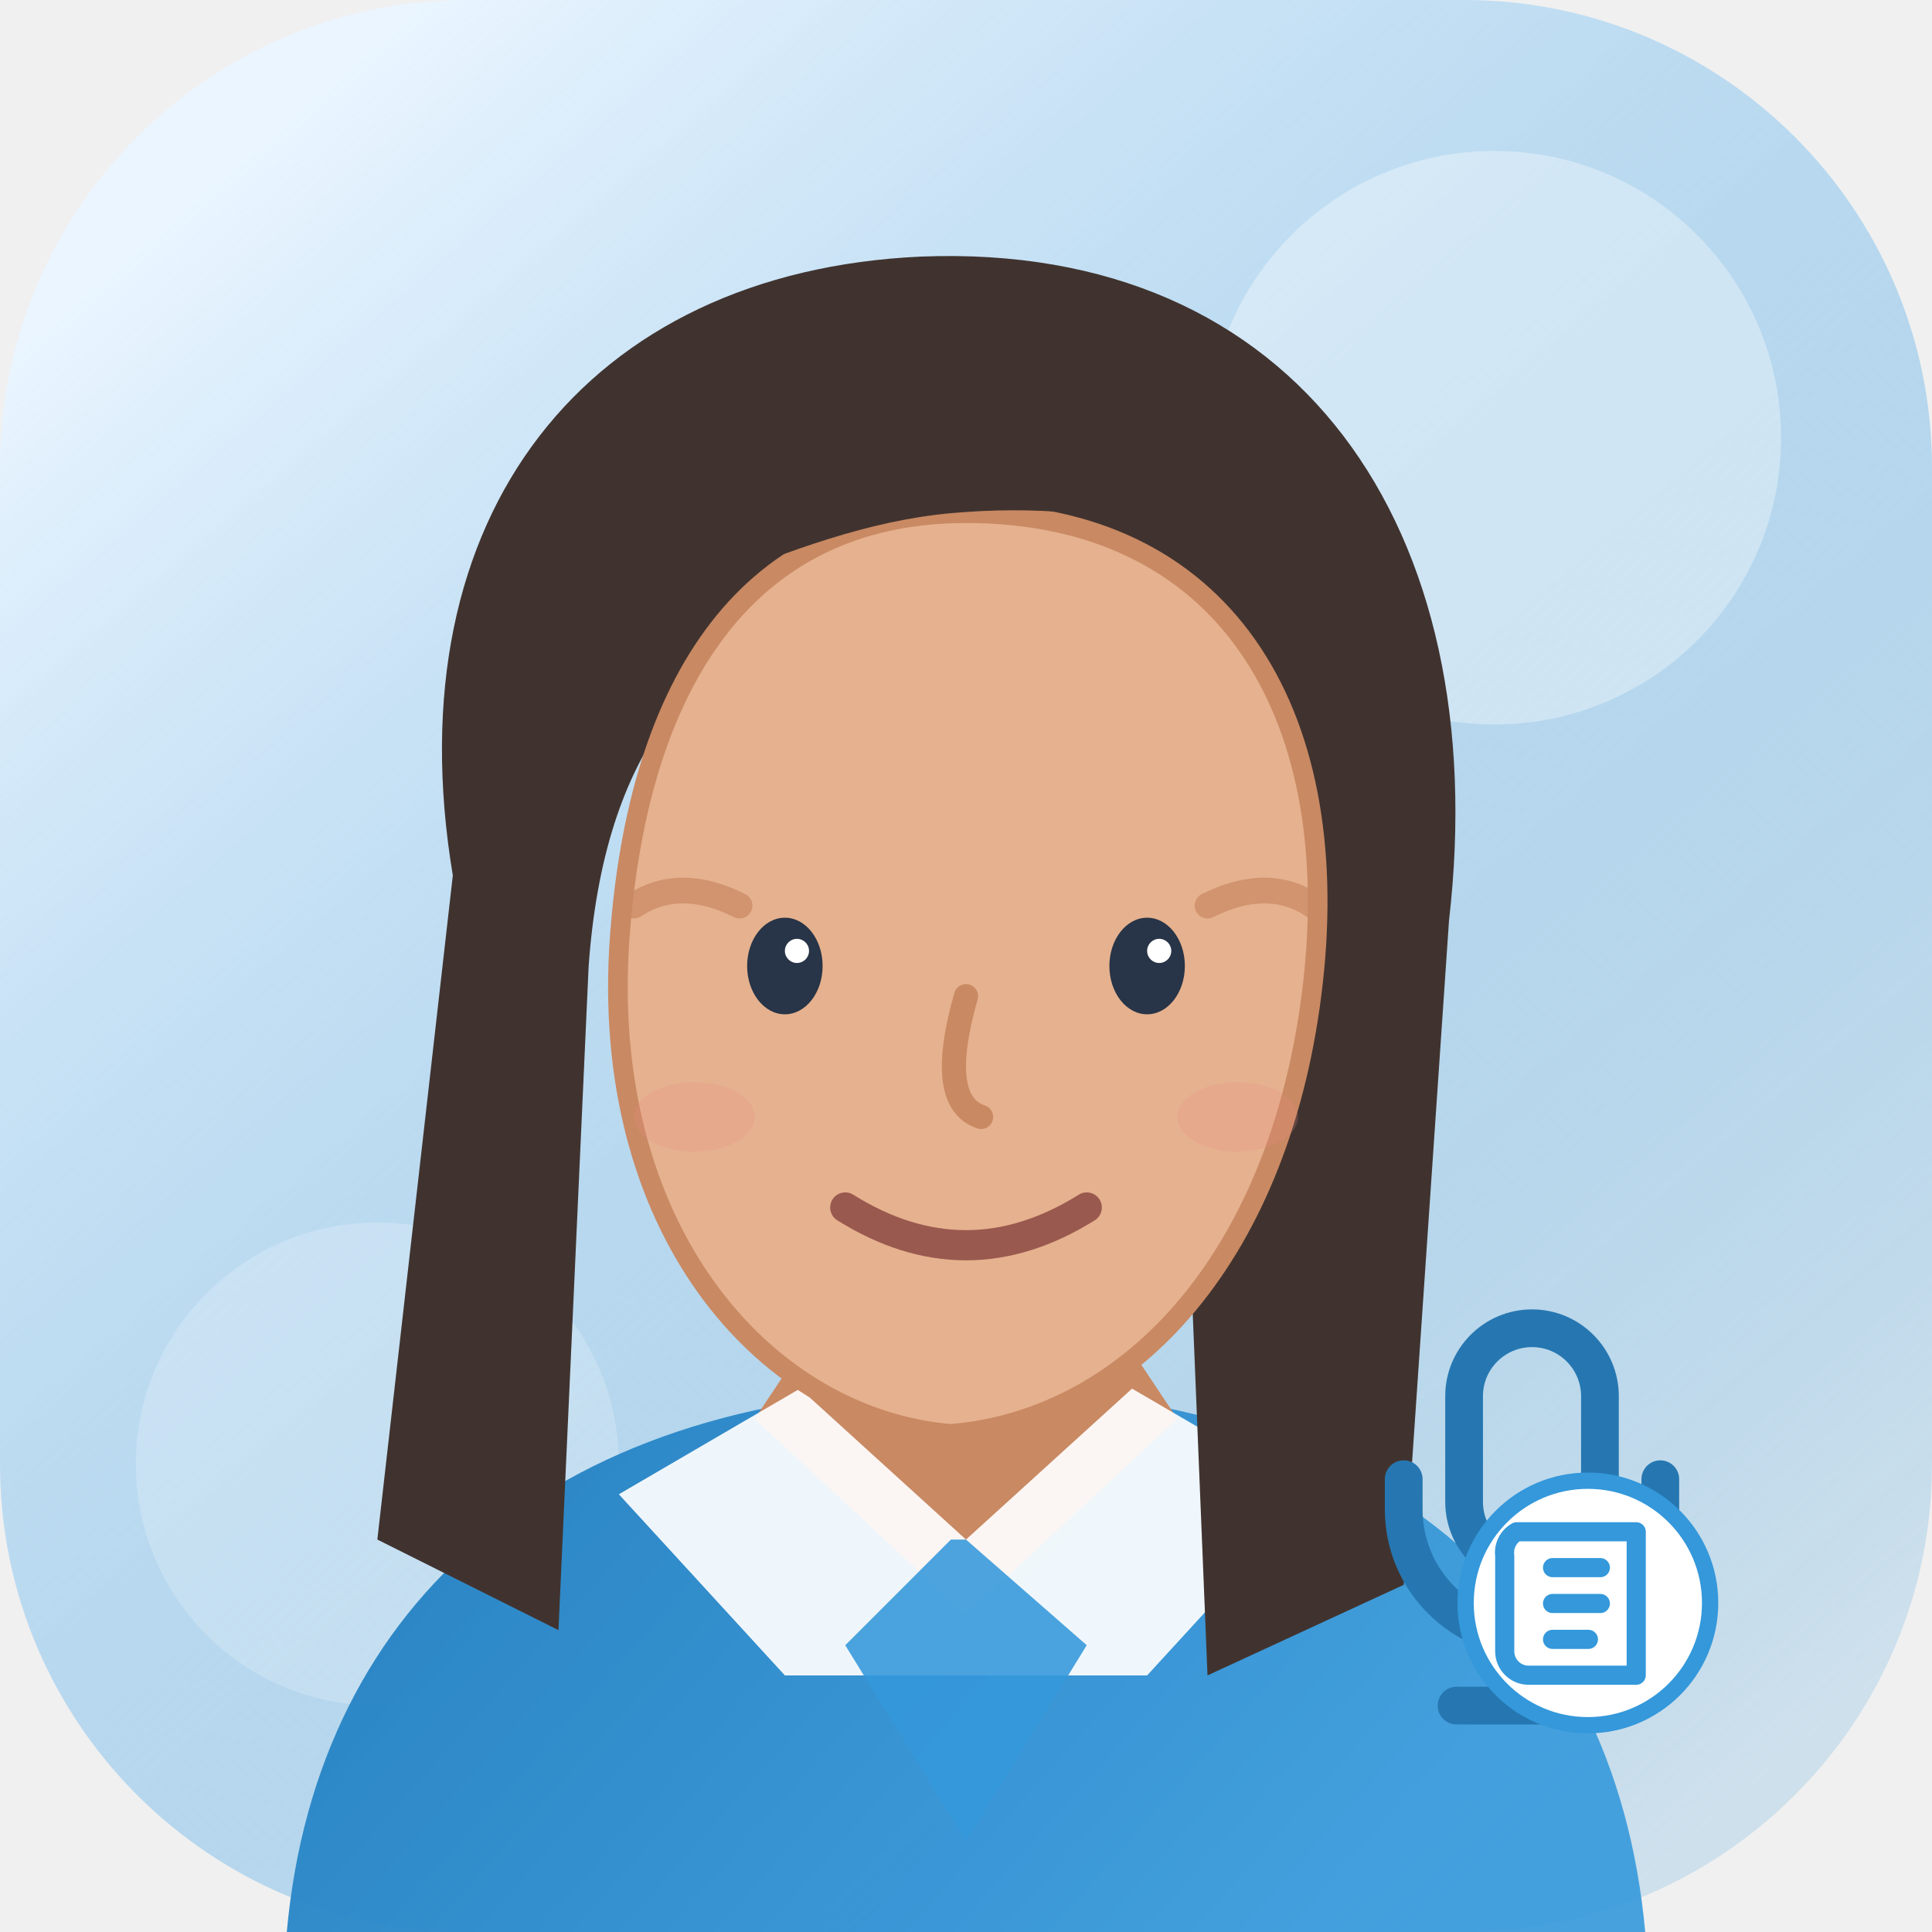
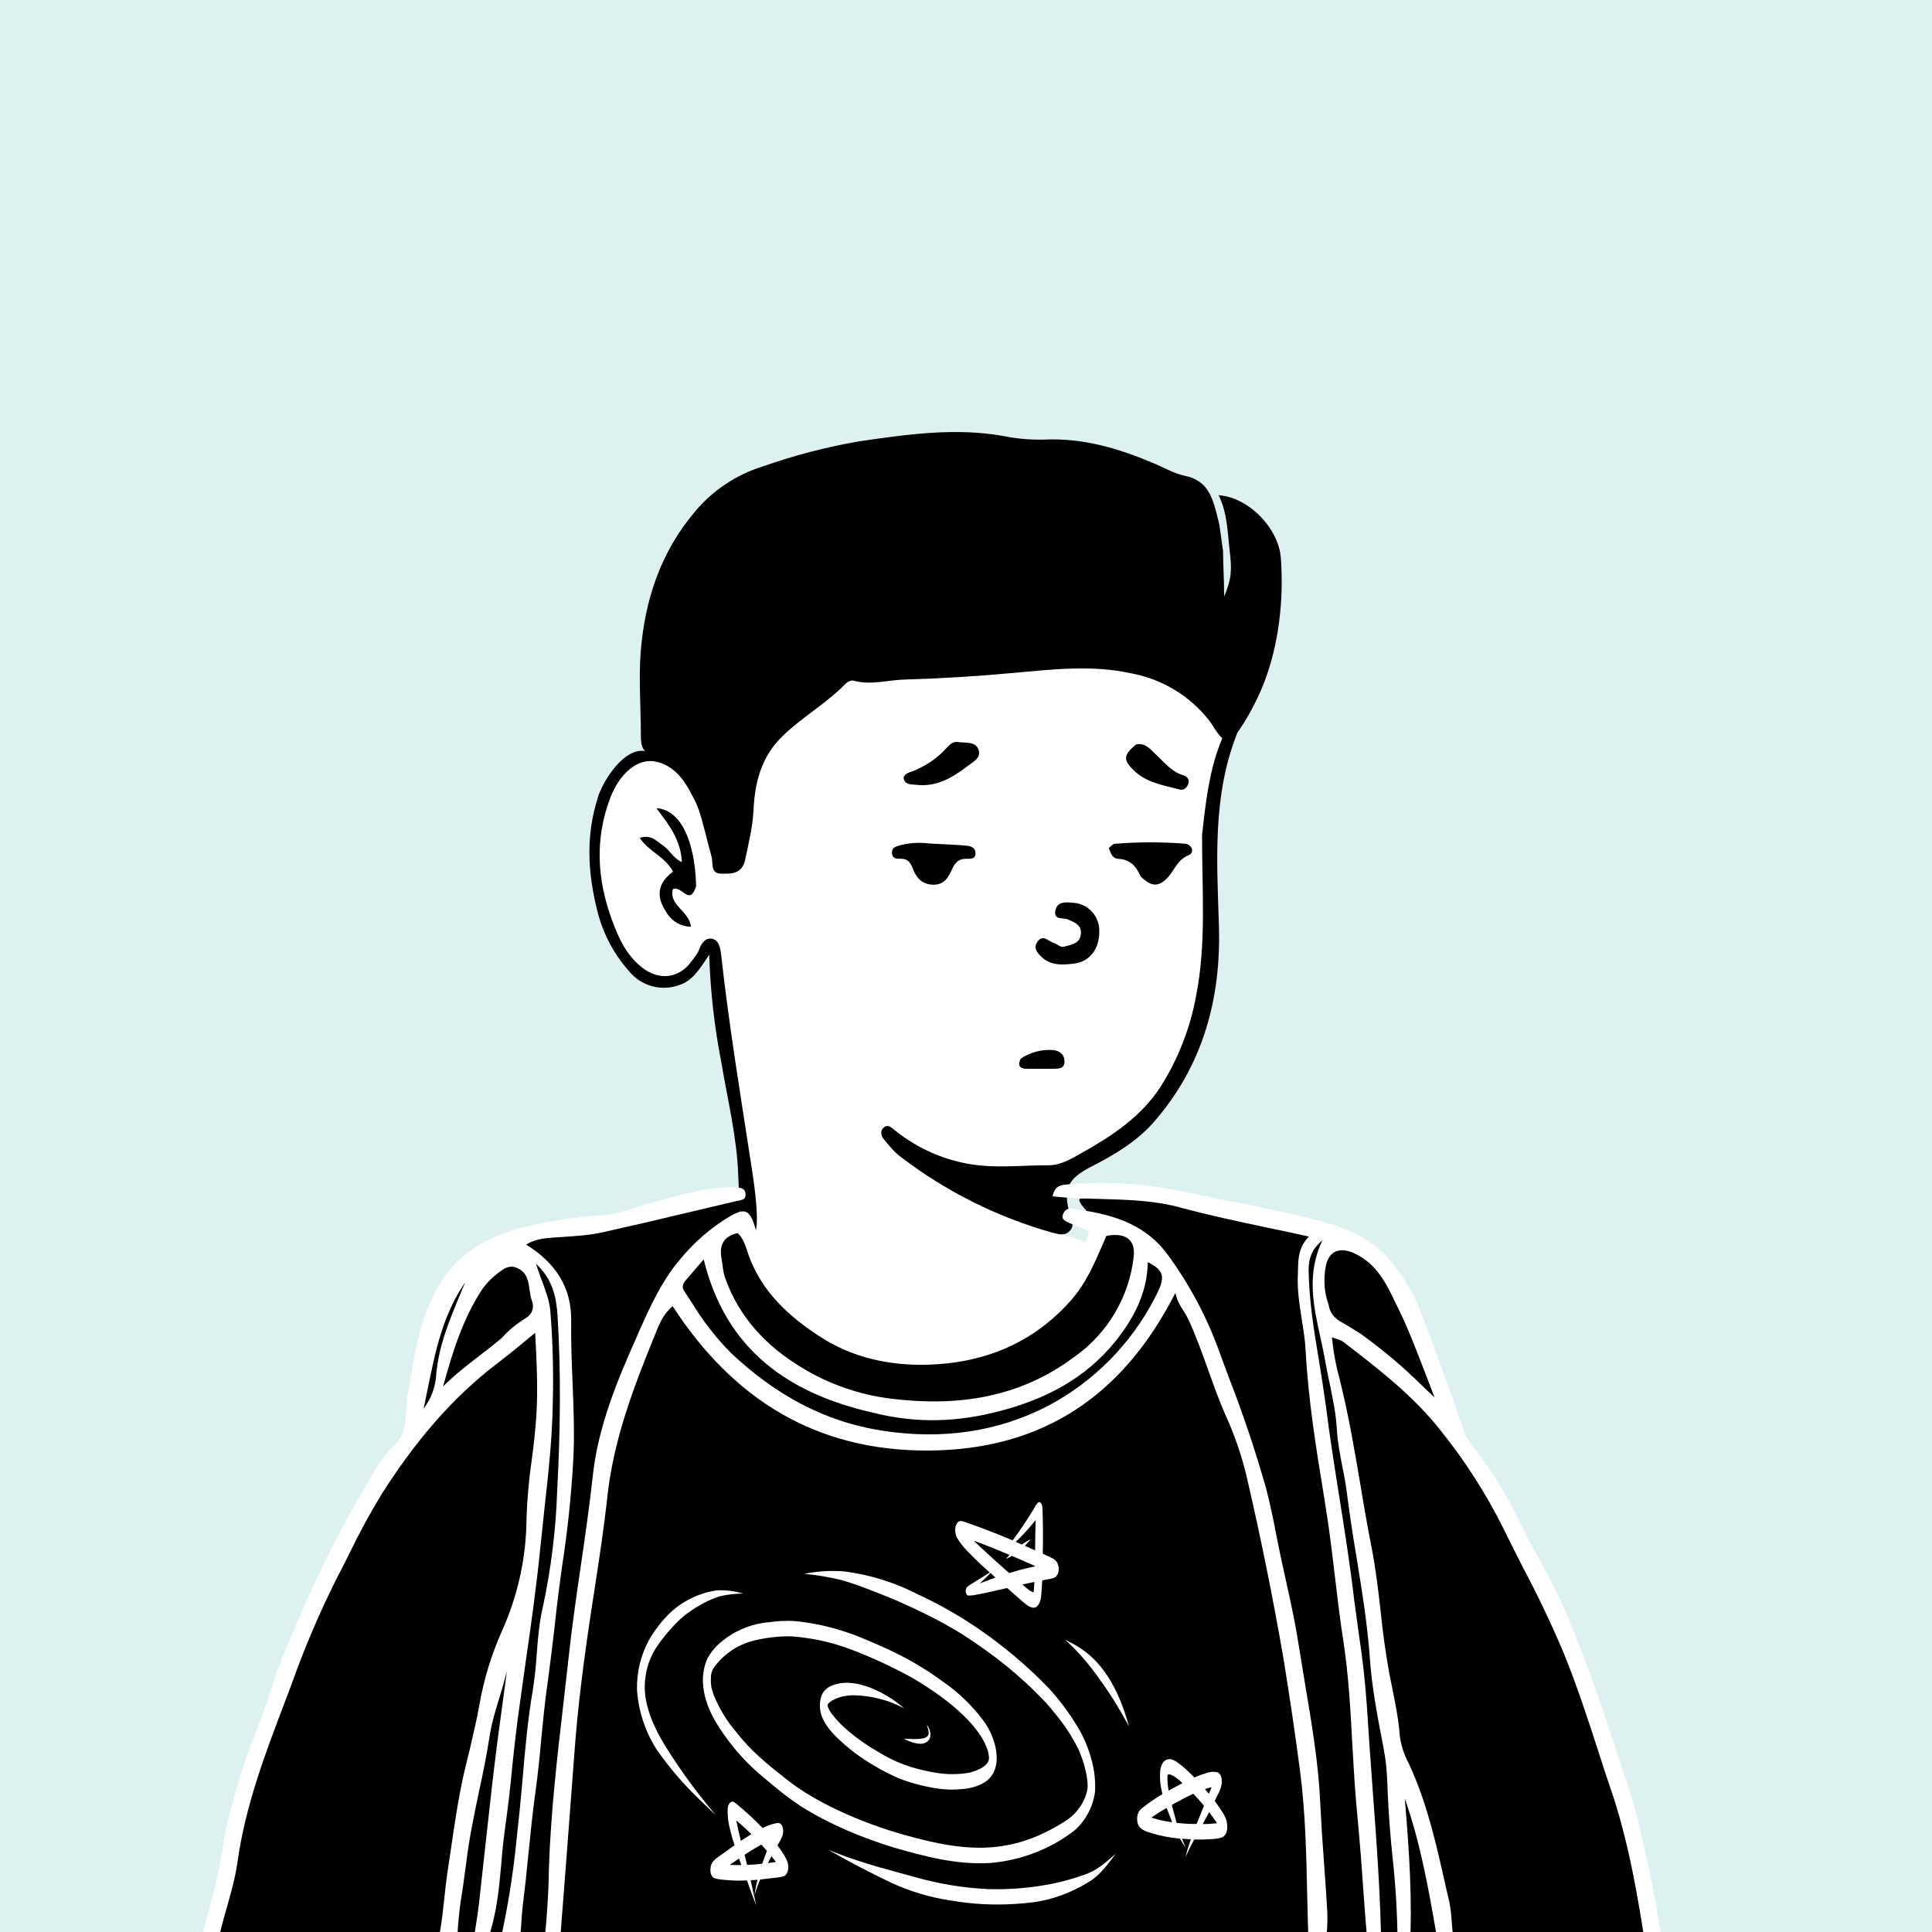
- <svg xmlns="http://www.w3.org/2000/svg" viewBox="0 0 128 128" role="img" aria-label="news-trend">
+ <svg xmlns="http://www.w3.org/2000/svg" viewBox="0 0 1744 1744" fill="none" shape-rendering="auto" aria-hidden="true">
  <defs>
-     <linearGradient id="bg" x1="16" y1="10" x2="112" y2="122" gradientUnits="userSpaceOnUse">
-       <stop stop-color="#EAF5FF" />
-       <stop offset="1" stop-color="#3498DB" stop-opacity=".18" />
-     </linearGradient>
-     <linearGradient id="coat" x1="42" y1="86" x2="87" y2="126" gradientUnits="userSpaceOnUse">
-       <stop stop-color="#2C86C5" />
-       <stop offset="1" stop-color="#3498DB" stop-opacity=".9" />
-     </linearGradient>
+     <g id="head-variant01-734dc74c">
+       <path d="M553 723.7c-99 297-363.7 388.6-503.6 19.8-19.3-50.7 31-69.5 66.2-91.9 24.1-15.3 36.8-28.5 35.3-42.2C144 545 114 365.6 114 365.6l-3-5.8s.7-1.6-2.2 1.2c-3 3-9.9 34.2-37 34.2-24.5 0-49.2-10.9-61-86.3C6.3 281.6 8.7 210 39 197c12.5-5.3 24-7.2 35.2-.8s-13-22 112-126C267.5 2.4 395.8-7.5 447.6 4S551 40.8 574 94.5c27.8 65-25.9 114.3-14 262.5-2.2 53.6.8 171.2-146.6 210.6-28 7.5-19.3 48.4 22.7 58.4 67 21 117 72.3 117 97.9" fill="#ffffff" />
+       <path d="M7.6 228.9c5.2-16.1 23.7-44.7 42.2-42C71.7 185 83.8 198 94 213a140 140 0 0 1 22.4 61.5c.5 3.7 1 7.6-1.2 11.3-4.5.6-4.9-3-5-5.6-.5-20.7-9.7-38.7-18.9-56.1-6.6-12.5-16.2-24.6-31.4-27.6-17.2-3.5-33 12-40.8 32.2-14.5 37.6-12 74.6 1.4 111 5.8 15.9 13.1 32.1 27.8 43.2 14.8 11.3 32.7 9.3 43.6-5.7 2.5-3.4 5.6-6.7 7-10.6 2.1-5.7 5.4-11 11.3-10.3 6.8 1 8 8.3 8.7 14C126.2 436 137 501 147 566c2.6 17.1 5.6 41.7 3.6 52.1-.7 3.7 0 7-4.5 7.8-4.9.7-7-2.1-7.7-6.5-2.3-17-3-23.6-4-49.6-1.2-34.3-9.6-68-15.3-102a604 604 0 0 1-10.9-97c-8.5 12.7-14.8 23.3-26.5 27.2a40.5 40.5 0 0 1-46.1-12.6 128 128 0 0 1-28.8-55.8c-8.4-34-9.9-67.1.9-100.6m572.7-71.5c6.5 4.4 5.7 10 3.7 15.2-21.6 55.7-17.6 113.8-15.8 171.6 2.1 66.4-14.5 126.8-58.7 177.5-15.4 17.6-35.8 29.8-56.5 40.3-21.4 11-25.9 20.1-19.2 43.6 1.3 4.7 4.4 9.6-.2 14.4s-9.8 3.1-15.4 1.7a406 406 0 0 1-137-68.3c-6-4.5-11-10.6-15.8-16.5-2.5-3-3-7.8.5-10.4 3.7-2.9 6.4.1 9.8 2.7A146 146 0 0 0 352 561c21 2.1 41.5-.2 62.3-.1 11.5 0 20.6-5.9 29.5-10.8 27.8-15.5 54.3-32.8 72.2-60.7a230 230 0 0 0 31.6-80.9c9.6-48 5.3-96.6 5.5-146.2 4.2-36.9 8.1-72.7 27.3-104.8M60.6 238.6c21 1 34.7 28 35.8 70.3-6 18.8-12.8-1-21 2.7-4 14.5 15.1 20 16.3 34-14-.6-21.1-9.3-25.9-19.8-5.5-12.2-1-22.2 9.7-29.9-6.7-13.4-21.7-18-30-30.5 10-3.5 15.1 2.9 21 6.8 5.9 4 9 11.3 17 15-.8-19.8-11.7-34-23-48.6" fill="#000000" />
+     </g>
+     <g id="clothesGraphic-galaxy-734dc74c">
+       <path d="m301.9 264.7-.5.1h.5" fill="#ffffff" />
+       <path d="M409.3 250q-4.5-15.2-13-28.5a217 217 0 0 0-24.8-32.8 410 410 0 0 0-64.7-54.4 371 371 0 0 0-53.1-30A199 199 0 0 0 187 83.5q-18-1.4-36 2.2 16.6 1.5 32.7 5.4c14.8 4 33.2 11.6 49.3 18.1 20.5 9 40.7 18.8 59.8 30.5 29.6 19 53.5 38 76.8 62.8 12.4 14.3 20.5 25 28.4 40.5q5.6 12.1 8 25.3c.8 6.1.7 5 .8 8.6v1.4l-.4 2.8v.1a44 44 0 0 1-19.2 27.3c-26.3 17-53 25.7-84.3 24.3-20.5-.8-41.7-6-58.8-10.7a385 385 0 0 1-61.8-22.6c-17-8-33.5-17.2-48.2-29-16.7-13.3-31.1-24.6-45-42.6a119 119 0 0 1-19.9-33l-.8-2.5c-1.6-5.4-1-2.5-1.7-8.3.2-3.5-.8-8 2.4-13.3a63 63 0 0 1 33.3-24c7.4-2.3 21.7-4.6 32.5-4.7 8-.1 16 1.2 23.9 2.4 15.7 2.8 28.7 6.9 44.7 13.5q22 9 42.9 20.4c29.1 16.6 63 42.2 70.4 67.4l.4 1.6v.2l.6 3.7v.3l-.2 1.7-.3 1.3c-1.5 4-7 7.6-15.3 10.1h-.3l-.3.2h.1a86 86 0 0 1-16.3 1.6c-9.5.1-18.9-1.6-28-3.8a127 127 0 0 1-38.1-15.5 189 189 0 0 1-26.9-18.4q-9-7.3-16.3-16.6c-2-3-2.9-4.1-3.9-7.7l.2-.8.2-.3v-.2l1.2-1.3.3-.4.3-.2q4.3-2.8 9-4.3 6-1.7 12.3-1.7A101 101 0 0 1 241 207a103 103 0 0 0-11.2-8.6c-12.8-8.2-29.1-15.6-44.6-14.2-12.4 1.7-19.9 6.7-20.1 20-.2 12.2 8.1 22.3 16.5 30.3q9.4 9 20.3 16.6a214 214 0 0 0 34 19q11.5 4.6 23.7 7.2c9.6 2.2 19.5 3.6 29.3 3 6.7-.3 13.5-1.1 19.7-3.8 25-9.7 16.6-42 3.8-58.7a158 158 0 0 0-36.9-35.3 284 284 0 0 0-51.1-29.7c-14-6.3-28-12.5-42.8-16.8a209 209 0 0 0-39.5-7.7q-11.7-.6-23.2 1.1A77 77 0 0 0 76.2 147a50 50 0 0 0-13 15.9 49 49 0 0 0-3.4 24c1.6 18.5 11.9 35 22.9 49.6a188 188 0 0 0 30.9 32.4c11.3 9.5 22.6 19.1 35 27 25.6 16 53.7 27.7 82.4 36.6 28.4 8.3 57.8 16 87.6 14.2a144 144 0 0 0 75.9-29 56 56 0 0 0 19-35.6 90 90 0 0 0-4.2-32" fill="#ffffff" />
+       <path fill-rule="evenodd" clip-rule="evenodd" d="M527.4 299.2c2 3 4 6.1 4.8 9.6 1 4.7 1.3 11-3 14.2-2.5 1.4-5.6 1.7-8.5 2l-1.4.1q-8 .6-15.9.4h-.4q-4.2 7.8-8 16 2-7.7 5-16.2l-8-.5 3.3 8.2-.5-.7-.6-1q-2.2-3.2-4-6.6a127 127 0 0 1-26-5c-5-1.5-10.6-3.3-12.2-8.7-1.3-5-.3-11 4.2-14a142 142 0 0 1 18.1-12.4q-1.1-4.6-1.8-9.5c-.7-7.3-1.7-22.4 9-22.2 4.4 1 7.9 4 11.2 6.8l1.6 1.3a151 151 0 0 1 8.8 8.5q5.7-2.5 11.6-4.2a17 17 0 0 1 9.5-.4c3.8 2 4 7 3.5 10.8q-.7 4.2-2.7 7.9l-3.5 7.1q3 4 5.6 8zm-8.7-20.8q-2.7.4-5.1 1.3l-.4.1-.5.2 3.6 4.2zm-37.3-11.6 4 2q3.8 2.7 7 5.8l-12.5 6.8a58 58 0 0 1-1-14.2l.8-.4zm-3.3 30.2q-7.1 4-13.8 8.7 9.1 3 18.8 4.2zm9 13.4-4.3-16v-.1l2.8-1.6q8.1-4.6 16.6-8.5a222 222 0 0 1 9.6 10.8l-6.6 16.5q-9.1 0-18-1m29.3-9.7-5.8 10.8q6.4 0 12.9-.8l-.9-1.4q-3-4.4-6.2-8.6" fill="#ffffff" />
+       <path d="M261.6 221.8c2 6.7 3.6 10.8-3.4 12.4-5.4 1.1-11 .5-16.4.4q-1.4 0-.2.3a45 45 0 0 0 9.6 3.6c12.6 3.2 17.6-6.8 10.4-16.7m150.2 132.1c-4.7 2.5-9.9 4.1-15 5.8a237 237 0 0 1-21.2 5.6 261 261 0 0 1-58.3 5q-34-1.6-66.8-11c-18-5-45.7-11.8-72.3-22.3l-5.7-2.3a851 851 0 0 0 56.3 29.5 196 196 0 0 0 55.3 16.5q28.1 4.8 56.7 3c10.3-.6 20.8-1.6 30.9-4.3a134 134 0 0 0 39-17.4c8.7-6.3 15-15 21.4-23.6-6.6 5.7-12.6 11.3-20.3 15.5m-21.3-206.6-4.2-2.4 7.3 7q13.8 14 25 30.4c10.2 14 16 24 25.5 41-8.6-31-23-61.5-53.6-76M17.6 152c5.3-8.4 19-25 29-31.4A100 100 0 0 1 74.5 106a95 95 0 0 1 21.2-2.5 69 69 0 0 0-23.6-2.9A78 78 0 0 0 43 111c-13.7 8-24 20.7-32 34.1a90 90 0 0 0-11 45 114 114 0 0 0 18.3 55 300 300 0 0 0 38 44.2l15.1 14.5A518 518 0 0 1 26.1 242c-14.5-23.5-21.2-43.7-18.5-62.6a64 64 0 0 1 10-27.5" fill="#ffffff" />
+       <path fill-rule="evenodd" clip-rule="evenodd" d="M133.7 341.1q-2.7-4.5-5.8-8.9l-.6-.7-.5-.6 1.4-2.6q2-3.1 3.3-6.7c.8-3.5.8-8.2-2.3-10.6a7 7 0 0 0-4.4 0 44 44 0 0 0-11.4 4.2A265 265 0 0 0 90.6 294q-1.5-1.4-3.4-2.4c-3.5-1.4-5 3.2-5.3 5.8a64 64 0 0 0 2.5 20.5q1.5 6.5 3.7 12.8l-4 2.8-.7.5-9.8 7c-3 2.3-6.4 4.9-7 8.9-.7 3.5-.5 8.3 2.9 10.4 3.6 1.2 7.5 1.5 11.4 1.8l2.4.2q8 .6 16 .1 3.4 10 7.3 20 .3 1.3 1.3 2.4-1-1.8-1.2-4l-.4-1.9-1.5-6.5-2.2-10.2q3 0 6.2-.4-1.8 7-2.7 14.1 2.1-7.4 5.1-14.3l10.6-1.2 7.8-1 3.6-1a7 7 0 0 0 2.4-3c2-4.7.8-10-2-14.2m-44-32.9q7.2 5.9 13.6 12.4l-9.4 6q-2.6-10.2-4.2-18.4m2.5 34.4-8.4 5.7q5.2.3 10.5.2zm7.3 5.8-2.3-9.2 4.7-3q4.8-3.1 10.5-6.2l5 5.7-4.3 11.6q-6.7.8-13.6 1m19.8-3.5-1 1.9 7.2-1q-1.6-2.3-4-5.2l-.5 1zM379.5 75.7q-1.9-3-5.2-4.4l-8-3.8q.5-21-.3-41.8c-.3-2-1.1-5.4-3.7-4.6a17 17 0 0 0-3.6 5q-.7 1.5-1.6 2.7a341 341 0 0 1-18 26.7 647 647 0 0 0-43.3-16.7c-1.8-.6-3.6-1.2-5.3-.4-4.3 3.3-3.8 10.2-1.7 14.6a64 64 0 0 0 9.8 12.5l.2.2q8.2 8.6 17 16.4l1.6 1.4 1 1-15 9.4a27 27 0 0 0-5.7 4 6 6 0 0 0 0 6.6 3 3 0 0 0 2.6.8q2.2-.1 4.6-.5 7.6-1.4 15.3-3.1l5-1.2 9-2 12.6 11.1c4.2 3.7 10.2 9 14.2 5.6 3.4-3.3 3.8-8.2 4.1-12.7l.2-2.3.5-8.6 6.2-1.2q.8 0 1.4-.3 2.2-.3 4-1.3c4-2.9 4-9 2-13m-20-12.7v1.4l-9.3-4.1 5.6-6a57 57 0 0 0-8.4 4.8l-4-1.7-1.4-.6q9.7-9.3 18-19.8c-.3 7.4-.4 16.6-.5 26m-55-7 6.2 6Q323 73.6 336 85a226 226 0 0 1 23.2-6v-.5L341.9 71l-3.5-1.5-5.6 3 3.5-3.9-5-2.1-.7.6.4-.5.1-.2q-13.1-5.5-26.6-10.5m5 38.4q5-4.5 9.6-9.4l4.5 4.1zm38.5 1 1.8 1.7 1 .9c1.5 1.2 3.7 3.2 6.7 4.4h.5q.5-3.9.7-9.3z" fill="#ffffff" />
+     </g>
+     <g id="clothes-variant02-734dc74c">
+       <path d="M1342.2 729.1 33.7 730s72.9-280.3 92.3-312.5c19.5-32.1 97.6-140.4 96.7-158.8s1.5-83.8 14.7-109.6c13.2-26 55.2-61.3 71.6-64 16.4-2.5 71.7-5 106.2-13.7S481.6 52 516.7 52c5.7 0 .2 12.5.2 12.5s1.8 122.3 164.8 130C803.2 200.3 843.4 77 843.4 77s-26.7-23.8-18.6-24.4c95.6-8.2 145.7 13.2 174.7 18.8 26.8 5.2 49.2 5.2 76 24.2 30.7 21.7 46.5 71 80.9 146.5 39.3 86.6 194.1 349.3 185.8 487.6" fill="#000000" />
+       <path fill-rule="evenodd" clip-rule="evenodd" d="M1030.5 732.2q-1-25.5-1.5-50.9c-.8-37.1-1.6-74.3-6.4-111.5q-6.7-51-15-101.9A2955 2955 0 0 0 974 302.1a307 307 0 0 0-19.3-55.3c-5.7-13-10.4-26.4-15.2-39.8-5.5-15.3-11-30.6-17.8-45.4q-1.9-3.8-4.2-7.4c-3-4.5-6-9.3-7.5-16.4-47.5 93.4-120.4 141.8-223.2 142.3-101.2.4-176-46.2-230.6-130.3-8.6 7-12.5 17-16 26l-1.4 3.3c-18.6 45.9-36 92-41.5 142.2-3.1 29-7.6 58-12 86.8l-1.8 11.4c-6.9 45.2-13 90.7-16.2 136.4-4.3 58-8.8 116-13.4 175.2-4.7 1.1-9.1 1.1-14.6 1.1a688 688 0 0 0 5.2-74.8c1.6-49.7 7.3-99 13-148.2l4.6-40.6c3-28 7-56 11.1-83.8 4-27.5 8-55 11-82.7 4.9-44 21.9-85.2 40-125.6l.8-2c10.4-23.3 20.8-46.7 37.5-66.5a174 174 0 0 1 44.8-39c13.9-8.1 18.4-6.4 23.1 9 9.6 31.5 26.3 58.5 53.3 76.9 42.8 29 89 42.2 141.3 26.9 36.5-10.7 66.6-29.1 88.3-60.2 8.4-12 16-25 18.5-40l-5.6-2.2q-6.5-2.3-12.5-5c-3-1.3-6.8-3-5.2-7.4 1.2-3.4 4-5.9 7.8-5.3 33.1 4.5 64.5 11.7 86.4 41.1a347 347 0 0 1 47.4 89.2l7.5 20.4A1115 1115 0 0 1 992 314.6q5.2 20.7 9.1 41.7l3.6 17.9 5.2 23.7c4 18.2 8 36.3 10.9 54.7l6.2 37.8c6 35.9 12.2 71.7 13.8 108.2q1.3 27 3.4 54 1.7 22.5 3 45.3a163 163 0 0 1-1.3 25l-.8 8.6q-7.2 1-14.6.7M845.4 91.7c-8 18.5-15.8 37-29.3 52.4-34.3 39.1-78.7 57-129.4 58.5-34 1-67.5-6-97-25-28.5-18.4-53-40.7-65-74l-1.2-3.8c-2-5.8-4-11.8-8.6-16-13.2 3-16.7 11.3-14.6 23l.9 5.8c.5 4 1 8 2.4 11.7 12.5 35.4 37 61.4 68.3 80.4a202 202 0 0 0 80.8 28.5c60.4 7.5 116.5-.5 166.3-37.8a128 128 0 0 0 53.4-90.4c1.7-15-7.2-22-24.7-18.7zm-361.2 15.8c20 82 77 121.4 153.7 138.6 39 9.8 76 8.2 113.1-1.5 41.3-10.7 77.6-29.3 104.8-63 16.6-20.8 28.9-43.7 29.3-71.6 15 7.8 16.5 13.2 6.5 32a229 229 0 0 1-96.6 97.8c-46.4 24-96.4 30.4-148.6 22.5-54.2-8.1-98.7-33.7-137.7-70.4a246 246 0 0 1-35.2-45.3l-6.8-10.3c-2.7-4-1-7.2 1.7-10.3l10.7-12.5z" fill="#ffffff" />
+       <path fill-rule="evenodd" clip-rule="evenodd" d="M242 732.2c4.6-15.4 6.3-31.3 8-47.3q1.2-12 2.9-24l2.7-18c3.5-24.2 7-48.4 12.4-72.4l5-20.5c3.1-13.3 6.3-26.6 8.7-40.1q6-34.6 20.4-66.9a251 251 0 0 0 22.2-102 470 470 0 0 1 4.7-52.5q2.7-19.5 4.1-39c1.6-24.7.4-49-1-75.6q-5.7 4.5-11 9a714 714 0 0 1-22 17.6c-43 32.4-76.4 73.2-105 118a613 613 0 0 0-29.8 54.7q-5.6 11.3-11.4 22.4a833 833 0 0 0-40.3 94.3q-3.1 8.6-6.4 17c-17.9 47-35.8 94.3-42.8 144.5-2 14.4-6 28.2-9.9 42.1-3.5 12.4-7 24.8-9.3 37.9-5.5 1-10.8 1-17.1 1l2.8-9.8c8.4-29.5 17-59.1 21.3-90 2.1-15.6 6.6-31 11.1-46.2l3-10.5c4.5-15.5 10.3-30.5 16-45.5Q89 511 95.4 490.8c4.9-15.8 11.5-31.2 18-46.5q3.8-8.5 7.3-17a1007 1007 0 0 1 59-116.3l.3-.5c7.4-12.9 15-26.1 26-36.7 8.7-8.3 9.2-19 9.7-29.7a105 105 0 0 1 2.4-20.1c5-31.7 10.1-63.6 26.2-91.8 16.8-29.4 44.6-45.7 77-53.6q35.5-8.7 71.8-11c10-.5 19.8-3.7 29.6-6.9q7.8-2.7 15.8-4.7l15-4c19.2-5.1 38.3-10.3 58.5-9.4h1c4 .2 8.3.3 9 5.5.6 5.1-3 5.8-6.6 6.5l-2 .4-42 9.9q-39.6 9.6-79.4 18.4c-11.5 2.5-23.5 3.2-35.4 4l-8.8.6c-8.6.6-16.7 1.7-23.8 6.3 25.8 16.1 41 37.8 40.6 68.8-.3 18.3.5 36.5 1.2 54.8 1 24.1 2 48.2.6 72.3q-2.7 47.1-9.9 93.8-3.9 27.2-6.8 54.6-2.9 25.8-6.4 51.5c-2.5 17-4.1 34.2-5.8 51.3q-2 23.7-5.2 47.4c-2.6 18.5-4.4 37-6.3 55.6q-2.3 24.1-5.3 48.2-.6 6-1 12.3c-.5 8.7-1 17.5-4 26.5q-8.6 1.5-17 0a770 770 0 0 0 16.7-101l.4-3.8q2.8-24.7 4.9-49.6c2.3-27 4.7-54 9.3-80.8a345 345 0 0 0 3.5-32.5c1.1-14.1 2.2-28.2 5.5-42.1a595 595 0 0 0 13-106c2.8-52.3 3.5-104.8.3-157-1-16.7-4.6-33.5-19.5-47q2.4 7.5 5 14.3c3.7 9.8 7.2 19 8 28.5A779 779 0 0 1 348 237c-.5 32.2-4 64.2-7.6 96.2l-3.5 33.1c-3.6 36.3-8.7 72.3-13.9 108.3l-6.7 48.1q-2.8 21.8-5 43.7-2.4 26.3-6.1 52.4-2.3 16.6-3.6 33.3c-1.7 18.5-3.3 37-8 55.1q-.4 1.9-1 3.7c-1.9 6.8-4 14-.5 21.3a100 100 0 0 1-16.7-1q1.3-11.6 3.2-22.7 1.6-9.7 2.8-19.6l4.5-40.9 5-45.1q4.7-43.5 10.7-86.8l5-37q-3.1 12.3-6.8 24.1c-3.5 11.5-7 22.9-8.8 34.6q-4 25-9.6 50c-4.5 21.5-9 43-11.6 65l-3.1 22.7a361 361 0 0 0-5.3 56.7zM302.4 178a94 94 0 0 1 20.5-17c6.7-3.8 8.6-10 6.2-16.3-1.2-3-1.6-6.5-2.1-9.9-1.1-7.8-2.2-15.7-11.6-19.7-5-2.2-9.8-.3-13.3 2.2a71 71 0 0 0-17.4 16.6c-17.2 26-26.7 55.2-35.7 88.3 11-11 22.2-19.5 33.3-28.1q10.2-7.7 20.1-16m-37.6-40c-9.8 23.6-19.7 47-22 73a56 56 0 0 1-11.4 31.2l3.7-18c6.8-33.4 13.6-66.9 33.8-96zM1303.5 587c15.8 47 24.1 96 31.6 145.2 5.5 0 10 0 14.6-1-4-39.4-12.7-76.7-21.4-114l-.2-.6c-4-17.6-9.8-34.7-15.6-51.8l-5-15a1501 1501 0 0 0-43.6-120.6 661 661 0 0 0-30.5-60q-7-12.7-13.3-25.7a333 333 0 0 0-35.9-59.7c-5.8-7.4-11.8-14.9-14.5-23.3a2262 2262 0 0 0-37.2-102.7 156 156 0 0 0-32.7-54c-20.4-21-48-28.5-75.1-35q-34.5-8-69.2-14.5L915 46a354 354 0 0 0-103.9-6c-5.5.5-10 1.8-12 10.6 14.6 1.7 29.2 2 43.7 2.4 24.2.7 48.4 1.3 72.4 7.9 25.2 6.8 51 12.3 77.4 17.9q18.7 3.8 37.9 8.1c-9.2 9.7-9.5 19.4-9.8 29l-.1 4.5c-.8 14 1.4 27.7 3.5 41.4 1.5 9.4 3 18.8 3.5 28.2 2.4 44.8 9.6 89 16.8 133l1.3 8.4c3.5 21.3 6 42.7 8.5 64 2.3 19 4.5 38.1 7.5 57 4.7 31 6.4 62.4 8.1 93.7 1.2 21.3 2.4 42.6 4.5 63.9q3 31.5 5.1 63.3 2 29.4 4.7 58.8h11.8c-.6-49.1-4.2-98-7.9-147q-2.8-37.8-5.2-75.4a769 769 0 0 0-7-62.6l-4.4-32.2c-3.7-31.7-8.7-63.2-13.7-94.7-4.3-27.2-8.6-54.3-12-81.6q-2.8-19.7-6-39.3c-4.6-27.2-9-54.3-9.4-82-.1-11 3.4-19.7 12.5-27-14.6 30.1-8.2 59.2-1.8 88q2.6 11.5 4.6 22.8 1.8 10 4 20c2.7 13.4 5.5 26.7 6.2 40.2.6 11.2 2.8 22 4.8 32.7q2.4 11.2 4 22.7 3.8 29.5 8.8 59c5 30.6 10 61.2 12.2 92.3 1.8 26.5 7 52.9 12 79l.7 4c2.5 12.8 3 25.8 3.4 38.4l.1 2.1a972 972 0 0 0 4.2 55.3 754 754 0 0 1 4.5 72l-.3 4.4q-.3 3.6-.1 8a47 47 0 0 0 11.4 1c2.7-45.3-.4-90.4-4.4-138 14 40 21 79.4 28 119.4l3 17.4q8.2 1.6 16.5.3c-4-8.8-4.6-17.9-5.2-26.8q-.5-8.4-2-16.5l-3.4-14.6c-7.8-35-15.6-70-30-103.5l-3.1-6.9a74 74 0 0 1-8.3-25.2c-1.1-15-4.1-29.7-7-44.2l-2.5-12.3a724 724 0 0 1-7.8-56c-2.2-19.1-4.4-38.3-8.1-57.3q-5.5-28.2-10.1-56.6c-5-29.5-10-59-17-88.3l-2-8.4a204 204 0 0 1-6.7-36.9q2.4 1 4.4 1.6 3.5 1 5.7 2.5l1 .8c31.2 24 62.6 48.2 87.1 79.5a488 488 0 0 1 56 87.2q8.8 18 18 35.9a951 951 0 0 1 37.1 78c11.8 28.9 21.4 58.5 31 88q5.7 18 11.7 35.6m-243.6-422.8c-6.1-3.5-10.4-8.2-11.4-15.4a65 65 0 0 1-2.9-33.4c2.2-15.3 12.7-19.6 26.5-13 19.9 9.3 28.6 27.5 37.1 45.2l2.7 5.5c8.2 16.9 15 34.5 22.2 53.2l10 26-11.4-10.8a453 453 0 0 0-55.4-46.7q-8.5-5.6-17.4-10.6" fill="#ffffff" />
+       <g transform="translate(424 305.7)" style="mix-blend-mode:difference">
+         <use href="#clothesGraphic-galaxy-734dc74c" />
+       </g>
+     </g>
+     <g id="hair-variant49-734dc74c">
+       <path d="M838 274.6c.2 17.7 1 25.4 1 42 7-16.5 7-24.5 5-41.7-2-16.7-2-33.7-10-49.8 27.7 2.1 54.1 30 56.2 56.6 2.8 37.8-1.8 77.8-15 112.3-7.4 19.3-20.2 42-31.3 54.4-9.2-2.8-14-14.4-18.3-19.8a116 116 0 0 0-69.6-42.5c-36.6-8.2-72.7-3.6-109.1-.4q-47.7 4.4-95.6 5.8c-15.6.3-31.1 5.4-47 1-1.9-.5-5.2 1-6.8 2.6-17.2 17.8-39 30-56.8 47.2-18.9 18-25.2 41-26.4 65.6-.7 16-4.4 31-7.7 46.4-2.7 13-13 12.7-21.9 12.4-9.8-.3-6.7-9.5-8.4-15.6-8.6-29.5-11.9-61.4-37.6-83-3.9-3.3-8.2-7.7-12.7-8.1-12.5-1.3-13.5-9-13.5-18.7 0-24.7-2-49.5-.2-74 3.6-47 17.8-90.4 48.9-127.2a130 130 0 0 1 61.2-40.9 540 540 0 0 1 87-22.7c43.5-6.3 87.4-12.7 131.6-4.6a160 160 0 0 0 35.6 3c35.4-1.6 68 8.2 100 21.9 8.9 3.8 17.7 8.9 27 10.8 22.3 4.5 25.6 22.4 30 39.5 2.2 8.6 2.7 17.6 4.3 27.5" fill="#000000" />
+     </g>
+     <g id="mouth-variant04-734dc74c">
+       <path d="M130.4 83.6a47 47 0 0 1 28.5-7.8c6.2.5 10.7 3.5 11 9.9.3 7.4-5.7 7-10.8 7.1h-24c-5.5-.3-7.8-3-4.7-9.2" fill="#000000" />
+     </g>
+     <g id="nose-variant17-734dc74c">
+       <path d="M41.2 196.6c-5.4-4.8-10.2-9.4-5.5-15.8 5-6.7 9.8.1 14.7 1.4 3.2.9 5.6 4.4 9.3 3.3 6.5-1.8 14-2.5 15-11.4.8-8.5-6-10.5-11.7-13.1-4.4-2-13 1-11.3-8 1.5-8.3 9.1-7.7 15.6-7.1a25 25 0 0 1 24 25c.5 16.2-8.4 28.5-23.3 30-8.7 1-18 2-26.8-4.3" fill="#000000" />
+     </g>
+     <g id="eyes-variant01-734dc74c">
+       <path d="M224.4 58.4c-4.2-9.5-9.9-15.2-19.8-15.7-6-.3-7-5.1-8.9-9.8 2-1.5 3.5-3.7 5.3-3.8q31.8-2.6 63.5-.1c6 .4 9.3 8 3.2 10.4-10 4-12.5 13.2-18.5 19.8-8.2 9-15.2 9.1-24.8-.8m-191-29.6c12.2.7 23.1 1 34 2 3.6.3 8 1.8 8 6.7 0 5.6-4.6 5.2-8.3 5.1-6.3 0-9.7 2.7-12.5 8.6-3.4 7.4-6.9 15.3-18 14.8-10.5-.5-15.1-7.2-18.1-15.2-2.2-5.7-5-8.4-11-8.2-3.4.1-7.1-.2-7.5-4.9-.4-5 3-6 7-7.2a68 68 0 0 1 26.4-1.7" fill="#000000" />
+     </g>
+     <g id="eyebrows-variant06-734dc74c">
+       <path d="M52.5 37.6a79 79 0 0 0 27.3-19.8c2.7-3 6.1-5.7 9.9-5 6.7 1.1 16.2-1 18.8 7.5 2.1 7-5.2 10.5-10.3 14.4-13.8 10.5-28.2 19-46.6 16.7-4.6-.5-9.7.2-11-6.2 1.6-5.5 7.3-4.9 11.9-7.6M250.4 15c8.5-1.7 12.6 4.1 17.1 8.2 8.1 7.4 14.7 16.4 26 19.8 3.3 1 5.7 4 4 8-1.5 3.5-4 5.7-8 4.6-14.3-3.8-29.2-5.9-40.6-16.8-10-9.6-10.2-14 1.5-23.7" fill="#000000" />
+     </g>
+     <clipPath id="clip-734dc74c">
+       <rect width="1744" height="1744" rx="0" ry="0" />
+     </clipPath>
  </defs>
-   <rect width="128" height="128" rx="31" fill="url(#bg)" />
-   <circle cx="99" cy="29" r="19" fill="#fff" opacity=".34" />
-   <circle cx="25" cy="97" r="16" fill="#fff" opacity=".2" />
-   <path d="M19 128c2-22 18-36 45-36s43 14 45 36z" fill="url(#coat)" />
-   <path d="M50 94l14 13 14-13-4-6H54z" fill="#C98963" />
-   <path d="M53 92l11 10 11-10 12 7-11 12H52l-11-12z" fill="#fff" opacity=".92" />
-   <path d="M63 102l-7 7 8 13 8-13-8-7z" fill="#3498DB" opacity=".88" />
-   <path d="M30 58c-4-24 9-40 31-41 25-1 38 18 35 44l-3 44-13 6-2-49c-3-16-10-23-21-22-11 2-17 10-18 24l-2 44-12-6z" fill="#40332F" />
-   <path d="M64 34C81 34 89 47 87 65 85 83 75 94 63 95 51 94 40 82 41 63 42 46 49 34 64 34z" fill="#E5B18E" stroke="#C98963" stroke-width="1.3" />
-   <path d="M42 60q3-2 7 0m31 0q4-2 7 0" fill="none" stroke="#C98963" stroke-width="1.7" stroke-linecap="round" opacity=".72" />
-   <ellipse cx="52" cy="64" rx="2.5" ry="3.2" fill="#283447" />
-   <ellipse cx="76" cy="64" rx="2.5" ry="3.2" fill="#283447" />
-   <circle cx="52.8" cy="63" r=".8" fill="#fff" />
-   <circle cx="76.8" cy="63" r=".8" fill="#fff" />
-   <path d="M64 66q-2 7 1 8" fill="none" stroke="#C98963" stroke-width="1.6" stroke-linecap="round" />
-   <path d="M56 80q8 5 16 0" fill="none" stroke="#9A594F" stroke-width="2" stroke-linecap="round" />
-   <ellipse cx="46" cy="74" rx="4" ry="2.3" fill="#E98783" opacity=".2" />
-   <ellipse cx="82" cy="74" rx="4" ry="2.3" fill="#E98783" opacity=".2" />
-   <path d="M31 44c5-16 18-23 33-22 14 0 24 7 30 19-11-5-20-8-31-7-11 1-21 8-32 10z" fill="#40332F" />
-   <g transform="translate(92 87)" fill="none" stroke="#2677B1" stroke-width="2.5" stroke-linecap="round">
-     <rect x="5" y="1" width="9" height="16" rx="4.5" />
-     <path d="M1 11v2a8.5 8.5 0 0 0 17 0v-2m-8.5 11v4m-5 0h10" />
-   </g>
-   <g transform="translate(98 99) scale(.9)" fill="none" stroke="#3498DB" stroke-width="1.6" stroke-linecap="round" stroke-linejoin="round">
-     <circle cx="8" cy="8" r="9" fill="#fff" stroke-width="1.2" />
-     <g transform="translate(1 1) scale(.88)">
-       <path d="M2 2h10v12H3a2 2 0 0 1-2-2V4a2 2 0 0 1 1-2z" />
-       <path d="M5 5h4M5 8h4M5 11h3" />
-     </g>
+   <g clip-path="url(#clip-734dc74c)">
+     <rect width="1744" height="1744" fill="#ddf1f1" />
+     <use transform="translate(532 491)" href="#head-variant01-734dc74c" />
+     <use transform="translate(151 1029.3)" href="#clothes-variant02-734dc74c" />
+     <use transform="translate(266 221.9)" href="#hair-variant49-734dc74c" />
+     <use transform="translate(791 872)" href="#mouth-variant04-734dc74c" />
+     <use transform="translate(901 669)" href="#nose-variant17-734dc74c" />
+     <use transform="translate(805.2 732.6)" href="#eyes-variant01-734dc74c" />
+     <use transform="translate(775 657)" href="#eyebrows-variant06-734dc74c" />
  </g>
</svg>
